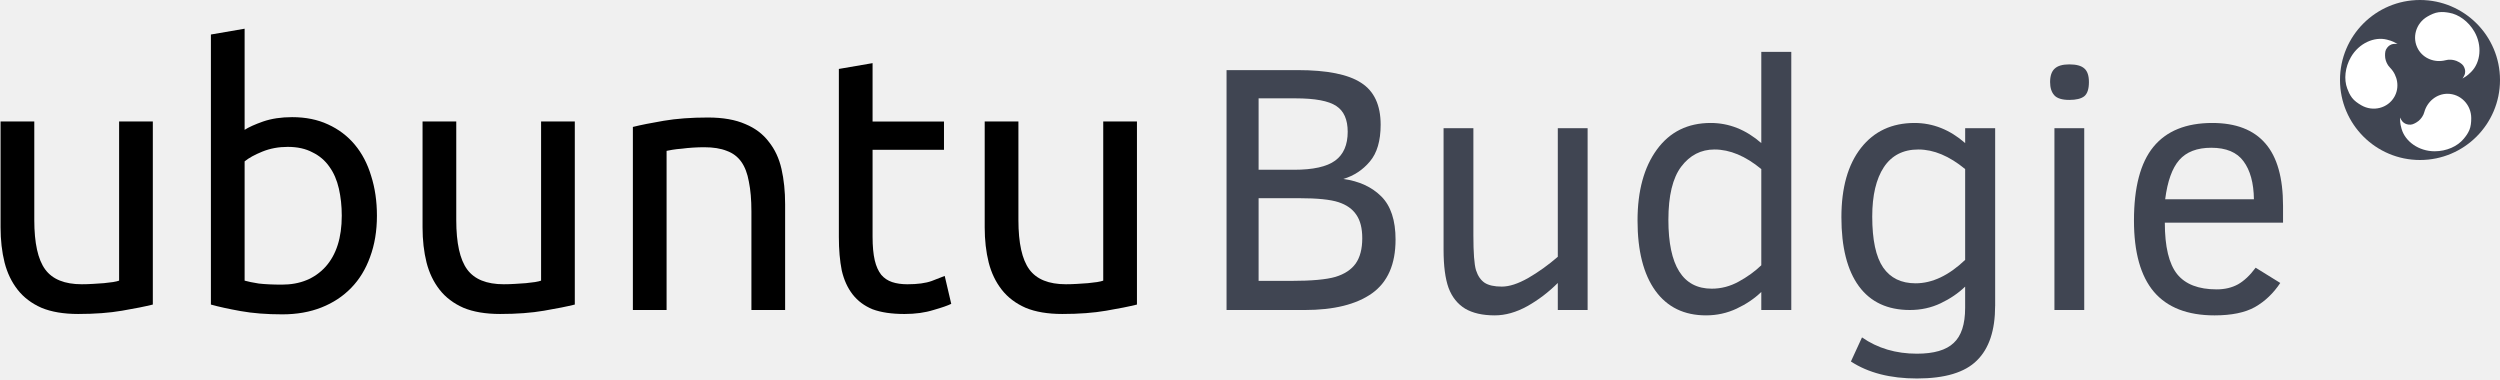
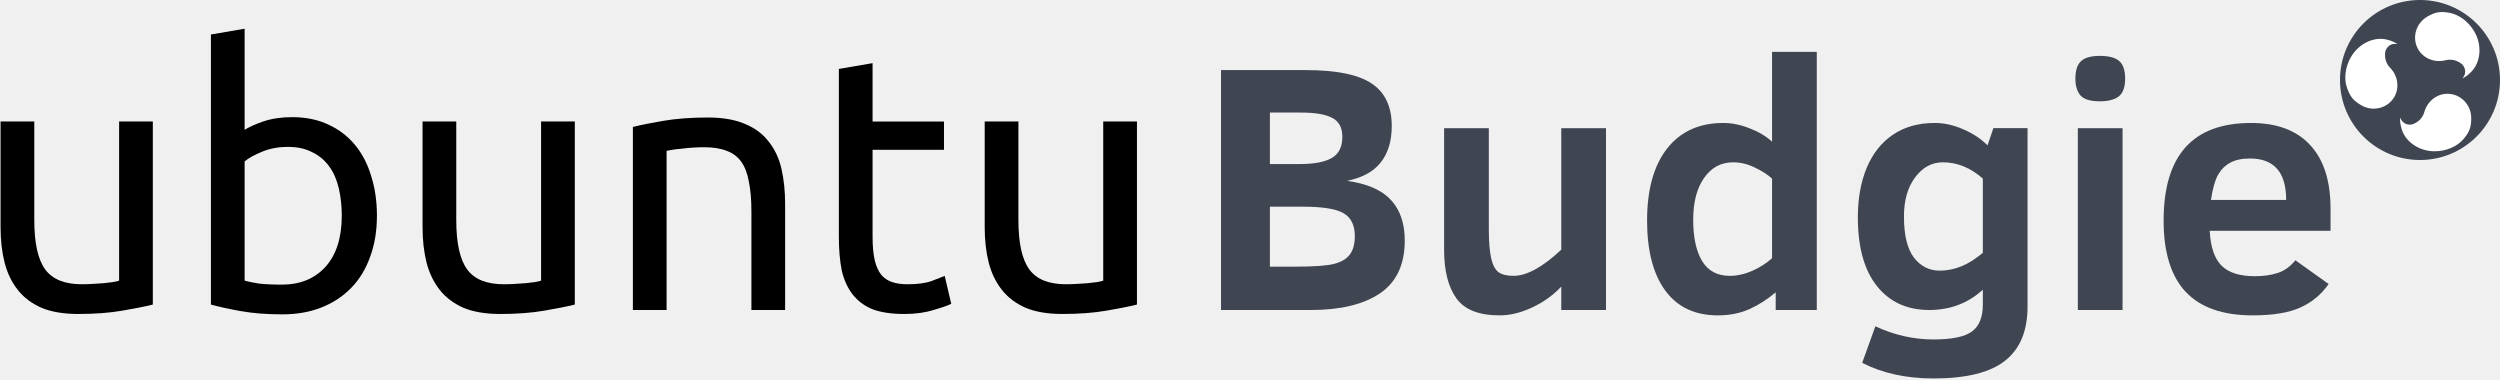
<svg xmlns="http://www.w3.org/2000/svg" xmlns:xlink="http://www.w3.org/1999/xlink" viewBox="0 0 1000 152" height="152" width="1000" version="1.1">
  <path d="m61.13 121.82q-4.64 1.16-12.325 2.465-7.54 1.305-17.545 1.305-8.7 0-14.645-2.465-5.945-2.61-9.57-7.25t-5.22-10.88q-1.595-6.375-1.595-14.06v-42.34h13.485v39.44q0 13.775 4.35 19.72t14.645 5.945q2.175 0 4.495-0.145t4.35-0.29q2.03-0.29 3.625-0.435 1.74-0.29 2.465-0.58v-63.655h13.485v73.225z" />
  <path d="m97.847 51.935q2.465-1.595 7.395-3.335 5.075-1.74 11.6-1.74 8.12 0 14.355 2.9 6.38 2.9 10.73 8.12t6.525 12.47q2.32 7.25 2.32 15.95 0 9.135-2.755 16.53-2.61 7.25-7.54 12.325t-11.89 7.83-15.66 2.755q-9.425 0-16.675-1.305t-11.89-2.61v-108.02l13.485-2.32v40.455zm0 60.32q2.03 0.58 5.655 1.16 3.77 0.435 9.28 0.435 10.875 0 17.4-7.105 6.525-7.25 6.525-20.445 0-5.8-1.16-10.875t-3.77-8.7q-2.61-3.77-6.815-5.8-4.06-2.175-9.86-2.175-5.51 0-10.15 1.885t-7.105 3.915v47.705z" />
  <path d="m229.92 121.82q-4.64 1.16-12.325 2.465-7.54 1.305-17.545 1.305-8.7 0-14.645-2.465-5.945-2.61-9.57-7.25t-5.22-10.875q-1.595-6.38-1.595-14.065v-42.34h13.485v39.44q0 13.775 4.35 19.72t14.645 5.945q2.175 0 4.495-0.145t4.35-0.29q2.03-0.29 3.625-0.435 1.74-0.29 2.465-0.58v-63.655h13.485v73.225z" />
  <path d="m253.15 50.775q4.64-1.16 12.325-2.465t17.69-1.305q8.99 0 14.935 2.61 5.945 2.465 9.425 7.105 3.625 4.495 5.075 10.875t1.45 14.065v42.34h-13.485v-39.44q0-6.96-1.015-11.89-0.87-4.93-3.045-7.975t-5.8-4.35q-3.625-1.45-8.99-1.45-2.175 0-4.495 0.145t-4.495 0.435q-2.03 0.145-3.77 0.435-1.595 0.29-2.32 0.435v63.655h-13.485v-73.225z" />
  <path d="m349.03 48.6h28.565v11.31h-28.565v34.8q0 5.655 0.87 9.425 0.87 3.625 2.61 5.8 1.74 2.03 4.35 2.9t6.09 0.87q6.09 0 9.715-1.305 3.77-1.45 5.22-2.03l2.61 11.165q-2.03 1.015-7.105 2.465-5.075 1.595-11.6 1.595-7.685 0-12.76-1.885-4.93-2.03-7.975-5.945t-4.35-9.57q-1.16-5.8-1.16-13.34v-67.28l13.485-2.32v23.345z" />
  <path d="m454.78 121.82q-4.64 1.16-12.325 2.465-7.54 1.305-17.545 1.305-8.7 0-14.645-2.465-5.945-2.61-9.57-7.25t-5.22-10.875q-1.595-6.38-1.595-14.065v-42.34h13.485v39.44q0 13.775 4.35 19.72t14.645 5.945q2.175 0 4.495-0.145t4.35-0.29q2.03-0.29 3.625-0.435 1.74-0.29 2.465-0.58v-63.655h13.485v73.225z" />
  <g fill="#404552">
-     <path d="m558.22 95.85q0 14.769-9.43 21.494-9.43 6.66-26.9 6.66h-31.271v-95.961h28.428q17.611 0 25.377 5.061 7.835 4.992 7.835 16.779 0 9.638-4.299 14.699-4.229 5.061-10.608 7.003 9.499 1.317 15.185 7.003 5.686 5.686 5.686 17.265zm-19.14-43.127q0-7.35-4.576-10.331-4.576-3.051-16.294-3.051h-14.769v28.566h14.145q11.51 0 16.502-3.675 4.992-3.675 4.992-11.51zm5.824 42.572q0-5.963-2.357-9.36-2.288-3.467-7.142-5.061t-15.67-1.595h-16.294v33.073h13.035q12.203 0 17.681-1.595 5.478-1.664 8.112-5.339 2.635-3.744 2.635-10.123z" />
-     <path d="m623.12 124v-10.816q-5.547 5.547-12.203 9.291-6.656 3.675-13.035 3.675-7.28 0-11.856-2.704-4.507-2.773-6.587-8.251-2.011-5.547-2.011-15.323v-48.604h11.926v42.919q0 10.4 1.04 13.867 1.109 3.467 3.467 5.061 2.357 1.525 6.864 1.525 4.507 0 10.608-3.467 6.102-3.536 11.787-8.459v-51.447h11.926v72.733h-11.926z" />
-     <path d="m704.52 124v-7.211q-4.091 3.952-9.846 6.656-5.755 2.704-12.272 2.704-13.104 0-20.246-9.846-7.142-9.915-7.142-28.081 0-17.819 7.766-28.428 7.766-10.608 21.494-10.608 11.024 0 20.246 8.043v-36.471h11.995v103.24h-11.995zm0-56.37q-9.499-7.835-18.721-7.835-8.112 0-13.312 6.864-5.131 6.795-5.131 21.286 0 27.526 17.334 27.526 5.686 0 10.816-2.843 5.2-2.843 9.014-6.518v-38.481z" />
-     <path d="m798.05 122.41q0 14.63-7.28 21.771-7.211 7.211-23.99 7.211-16.017 0-26.417-6.795l4.438-9.638q9.36 6.518 21.979 6.518 10.192 0 14.699-4.299 4.576-4.229 4.576-14.006v-8.528q-4.091 3.952-9.776 6.656-5.67 2.7-12.33 2.7-13.382 0-20.385-9.499-7.003-9.568-7.003-27.596 0-17.75 7.835-27.734 7.835-9.984 21.425-9.984 11.024 0 20.246 8.043v-5.963h11.995v71.139zm-11.99-54.78q-9.499-7.835-18.721-7.835-9.083 0-13.798 7.072-4.646 7.072-4.646 19.761 0 14.006 4.368 20.385 4.368 6.31 12.966 6.31 9.984 0 19.83-9.36v-36.332z" />
-     <path d="m835.57 32.823q0 4.16-1.872 5.686-1.872 1.456-5.963 1.456-4.368 0-6.032-1.872-1.664-1.872-1.664-5.269 0-3.675 1.803-5.339 1.803-1.733 5.894-1.733 4.229 0 6.032 1.664 1.803 1.595 1.803 5.408zm-13.8 91.177v-72.733h11.926v72.733h-11.926z" />
-     <path d="m865.93 89.055q0 14.422 4.923 20.593 4.923 6.102 15.809 6.102 4.854 0 8.528-2.011 3.675-2.08 7.072-6.656l9.846 6.102q-4.16 6.24-10.123 9.638-5.963 3.328-16.155 3.328-16.225 0-24.268-9.43-7.974-9.43-7.974-28.497 0-19.969 7.766-29.468 7.835-9.568 23.574-9.568 14.145 0 21.217 8.182 7.072 8.112 7.072 25.03v6.656h-47.287zm35.639-9.36q-0.139-9.776-4.16-15.185-3.952-5.408-12.896-5.408-8.528 0-12.827 4.923-4.229 4.854-5.616 15.67h35.5z" />
+     <path d="m561.9 96.196q0 14.422-9.915 21.147-9.915 6.656-27.526 6.656h-36.055v-95.961h33.905q18.443 0 26.417 5.408 7.974 5.339 7.974 16.987 0 8.944-4.368 14.491-4.299 5.547-13.52 7.419 12.064 1.664 17.542 7.627 5.547 5.963 5.547 16.225zm-24.961-41.463q0-5.478-4.021-7.558-4.021-2.149-12.48-2.149h-12.48v20.593h11.926q8.667 0 12.827-2.427 4.229-2.427 4.229-8.459zm4.992 39.729q0-6.448-4.368-9.083-4.368-2.704-16.363-2.704h-13.243v23.99h9.915q11.44 0 15.739-1.109 4.368-1.109 6.31-3.744 2.011-2.635 2.011-7.35z" />
+     <path d="m624.51 124v-9.36q-4.715 5.061-11.579 8.32-6.795 3.189-13.104 3.189-12.342 0-17.265-6.795-4.923-6.864-4.923-19.483v-48.604h17.889v40.076q0 7.696 0.901 11.787 0.901 4.091 2.912 5.686 2.08 1.525 6.032 1.525 7.974 0 19.137-10.47v-48.604h17.889v72.733z" />
+     <path d="m710.28 124v-7.072q-4.992 4.229-10.539 6.726-5.547 2.496-12.619 2.496-13.729 0-21.009-9.915-7.28-9.915-7.28-28.012 0-18.513 7.974-28.774 8.043-10.262 22.534-10.262 5.131 0 10.539 2.149 5.408 2.08 8.944 5.339v-35.916h17.889v103.24zm-1.456-52.557q-2.843-2.565-7.072-4.507-4.16-2.011-8.528-2.011-7.211 0-11.579 6.24-4.368 6.171-4.368 16.779 0 10.47 3.536 16.433 3.606 5.963 11.094 5.963 4.438 0 9.014-2.011 4.646-2.08 7.904-5.061z" />
+     <path d="m811.02 122.61q0 14.561-8.944 21.633-8.944 7.142-28.705 7.142-16.294 0-28.497-6.24l5.269-14.63q11.302 5.269 23.228 5.269 11.094 0 15.393-3.189 4.368-3.189 4.368-10.747v-5.963q-8.875 8.112-21.425 8.112-13.312 0-20.939-9.568-7.627-9.568-7.627-27.526 0-11.232 3.536-19.761 3.606-8.598 10.47-13.243 6.934-4.715 16.71-4.715 5.755 0 11.51 2.565 5.755 2.496 9.638 6.379l2.357-6.864h13.659zm-17.889-51.17q-7.35-6.518-16.017-6.518-6.518 0-11.024 5.963-4.507 5.963-4.507 15.739 0 11.094 3.952 16.363 4.021 5.269 10.4 5.269 8.875 0 17.195-7.142z" />
+     <path d="m850.06 31.437q0 5.061-2.496 7.072-2.496 2.011-7.627 2.011-5.686 0-7.766-2.357-2.011-2.357-2.011-6.726 0-4.854 2.219-6.934 2.219-2.149 7.558-2.149 5.408 0 7.766 2.08 2.357 2.011 2.357 7.003zm-18.929 92.563v-72.733h17.889v72.733z" />
+     <path d="m883.89 92.313q0.485 9.707 4.715 13.937t13.312 4.229q5.269 0 9.222-1.317 4.021-1.317 7.003-5.061l13.312 9.499q-4.368 6.31-11.371 9.43-6.934 3.12-18.998 3.12-17.958 0-26.833-9.43-8.806-9.43-8.806-28.497 0-39.036 34.945-39.036 15.531 0 23.644 8.806 8.182 8.736 8.182 25.516v8.806zm30.577-12.342q0-16.571-14.491-16.571-4.784 0-7.835 1.664-3.051 1.595-4.923 4.854-1.803 3.189-2.843 10.054z" />
  </g>
  <circle fill="#404552" cy="32" cx="968" r="32" />
  <path id="budgie-shape" fill="#fff" d="m979 37.508c-4.39 0-8.08 3.118-9.25 7.25-0.247 0.872-0.417 1.17-0.75 1.75-0.43 0.747-1.3 1.825-2.5 2.5-0.977 0.55-1.818 1.017-3.076 0.827-0.327-0.05-0.907-0.14-1.488-0.474-0.925-0.53-1.23-1-1.937-2.35 0.1 1.444-0.088 1.97 0.622 4.5 1.413 5.036 6.845 9 13.25 9 4.748 0 9.148-1.98 11.624-5 0.905-1.104 1.587-1.975 2.25-3.5 0.603-1.385 0.75-3.162 0.75-4.75 0.002-5.39-4.252-9.75-9.5-9.75z" />
  <use xlink:href="#budgie-shape" transform="rotate(120 968 32)" width="100%" height="100%" />
  <use xlink:href="#budgie-shape" transform="rotate(240 968 32)" width="100%" height="100%" />
</svg>
